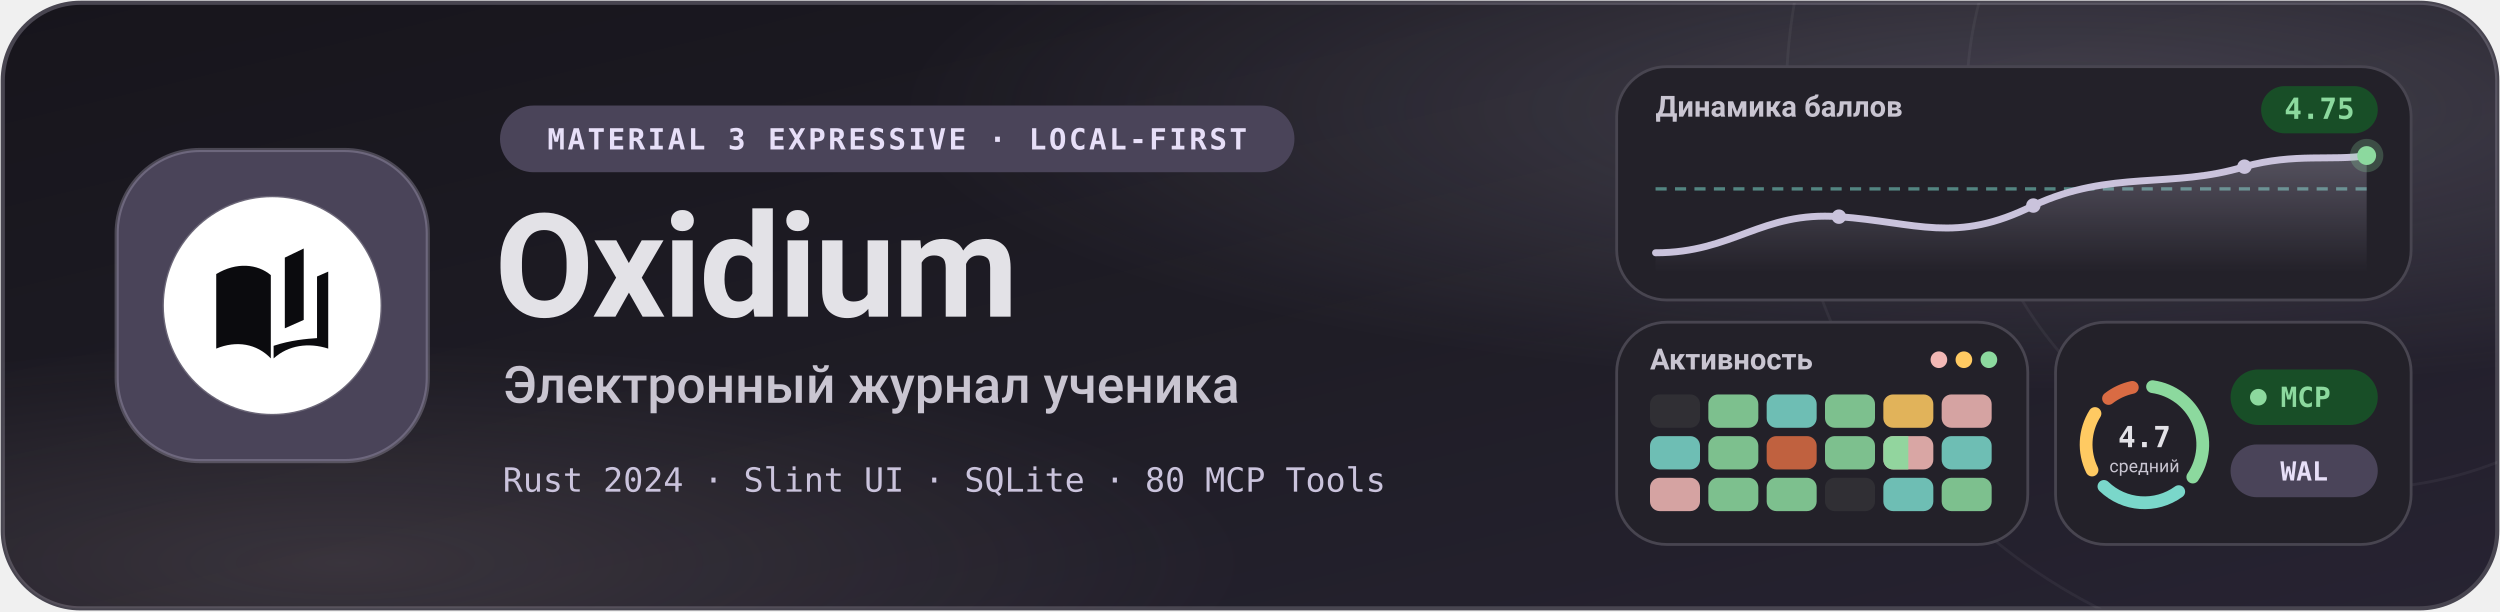
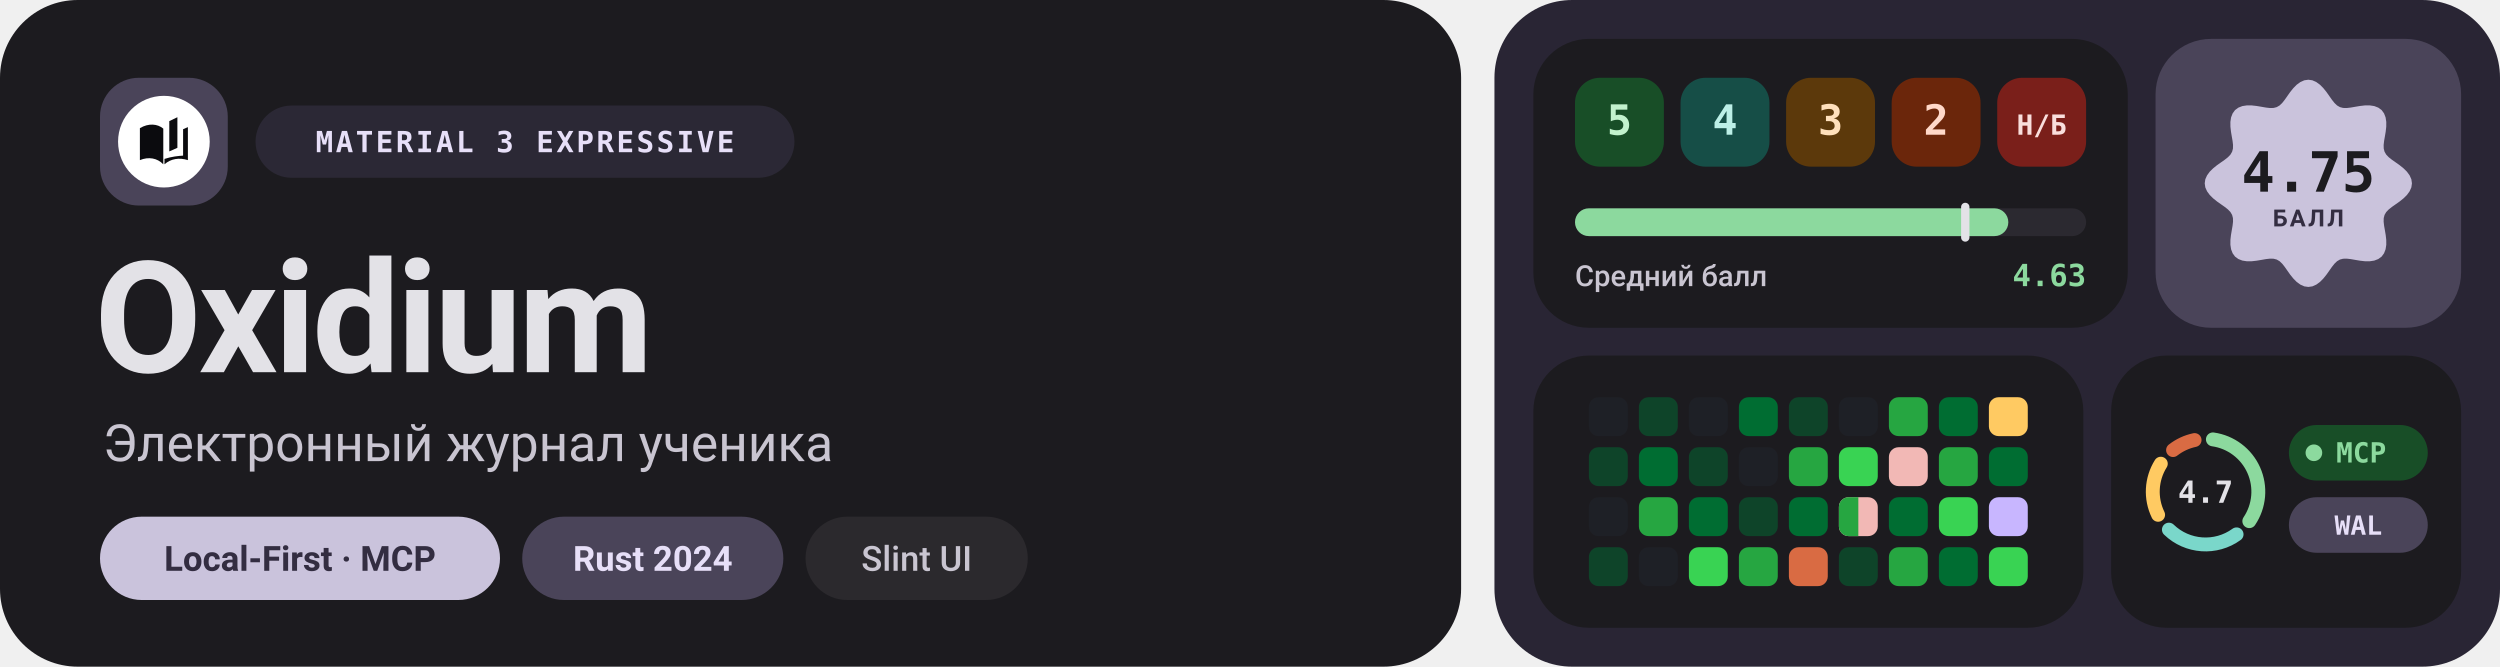
- <svg xmlns="http://www.w3.org/2000/svg" width="900" height="220" viewBox="0 0 900 220" role="img" aria-label="Oxidium — Электронный журнал ученика">
-   <defs>
-     <linearGradient id="cardGrad" x1="0%" y1="0%" x2="100%" y2="100%">
-       <stop offset="0%" stop-color="#17151C" />
-       <stop offset="55%" stop-color="#1F1D26" />
-       <stop offset="100%" stop-color="#272332" />
-     </linearGradient>
-     <radialGradient id="glowTopRight" cx="82%" cy="18%" r="46%">
-       <stop offset="0%" stop-color="#CAC3DC" stop-opacity="0.22" />
-       <stop offset="100%" stop-color="#CAC3DC" stop-opacity="0" />
-     </radialGradient>
-     <radialGradient id="glowBottomLeft" cx="14%" cy="92%" r="36%">
-       <stop offset="0%" stop-color="#DBC1C6" stop-opacity="0.14" />
-       <stop offset="100%" stop-color="#DBC1C6" stop-opacity="0" />
-     </radialGradient>
-     <linearGradient id="trendArea" x1="0" y1="0" x2="0" y2="1">
-       <stop offset="0%" stop-color="#CAC3DC" stop-opacity="0.3" />
-       <stop offset="100%" stop-color="#CAC3DC" stop-opacity="0.0" />
-     </linearGradient>
-     <clipPath id="bannerClip">
-       <rect x="1" y="1" width="898" height="218" rx="28" />
-     </clipPath>
-   </defs>
-   <rect x="1" y="1" width="898" height="218" rx="28" fill="url(#cardGrad)" stroke="#484550" stroke-width="1.5" />
-   <g clip-path="url(#bannerClip)">
-     <rect x="0" y="0" width="900" height="220" fill="url(#glowTopRight)" />
-     <rect x="0" y="0" width="900" height="220" fill="url(#glowBottomLeft)" />
-     <circle cx="848" cy="36" r="140" fill="none" stroke="rgba(255,255,255,0.05)" stroke-width="1" />
-     <circle cx="848" cy="36" r="205" fill="none" stroke="rgba(255,255,255,0.05)" stroke-width="1" />
-   </g>
-   <rect x="42" y="54" width="112" height="112" rx="30" fill="#4A4459" stroke="rgba(202,195,220,0.28)" stroke-width="1.5" />
-   <circle cx="98" cy="110" r="39" fill="#FFFFFF" stroke="rgba(255,255,255,0.18)" stroke-width="1" />
-   <g transform="translate(98, 110) scale(1.26) translate(-24, -23.5)">
+ <svg xmlns="http://www.w3.org/2000/svg" width="900" height="240" viewBox="0 0 900 240" role="img" aria-label="Oxidium — Электронный журнал ученика">
+   <rect x="0" y="0" width="526" height="240" rx="28" fill="#1C1B1F" />
+   <rect x="36" y="28" width="46" height="46" rx="14" fill="#4A4459" />
+   <circle cx="59" cy="51" r="16.5" fill="#FFFFFF" />
+   <g transform="translate(59, 51) scale(0.54) translate(-24, -23.5)">
    <path d="M 8.0 14.5 C 13.8 11.0 19.8 11.6 23.6 14.8 L 23.6 38.6 C 19.6 34.4 13.8 33.4 8.0 35.8 Z" fill="#0B0B0E" />
    <path d="M 24.4 38.6 L 24.4 35.0 C 29.2 33.4 33.8 33.0 36.8 32.8 L 36.8 15.2 L 40.0 13.8 L 40.0 35.8 C 34.4 34.0 28.6 34.8 24.4 38.6 Z" fill="#0B0B0E" />
    <path d="M 27.6 9.8 L 33.0 7.2 L 33.0 27.6 L 27.6 30.0 Z" fill="#0B0B0E" />
  </g>
-   <rect x="180" y="38" width="286" height="24" rx="12" fill="#4A4459" />
-   <text x="323" y="53.8" text-anchor="middle" font-family="'Roboto Mono', 'Cascadia Mono', 'JetBrains Mono', Consolas, monospace" font-size="10.5" font-weight="600" letter-spacing="0.9" fill="#E7DFF8">MATERIAL 3 EXPRESSIVE · LOCAL-FIRST</text>
-   <text x="178" y="114" font-family="'Roboto', 'Segoe UI', -apple-system, BlinkMacSystemFont, 'Helvetica Neue', Arial, sans-serif" font-size="52" font-weight="700" letter-spacing="-0.8" fill="#E3E2E7">Oxidium</text>
-   <text x="181" y="145" font-family="'Roboto', 'Segoe UI', -apple-system, BlinkMacSystemFont, 'Helvetica Neue', Arial, sans-serif" font-size="18.5" font-weight="500" fill="#C9C5D1">Электронный журнал ученика</text>
-   <text x="181" y="177" font-family="'Roboto Mono', 'Cascadia Mono', 'JetBrains Mono', Consolas, monospace" font-size="12" font-weight="500" fill="#CAC3DC">Rust 2024 · Slint UI · SQLite · 80 MCP Tools</text>
-   <rect x="582" y="24" width="286" height="84" rx="18" fill="#232129" stroke="#484550" stroke-width="1" />
-   <text x="596" y="42" font-family="'Roboto', 'Segoe UI', -apple-system, BlinkMacSystemFont, 'Helvetica Neue', Arial, sans-serif" font-size="10.5" font-weight="600" fill="#C9C5D1">Динамика баллов</text>
-   <rect x="814" y="31" width="42" height="17" rx="8.5" fill="#184E27" />
-   <text x="835" y="42.8" text-anchor="middle" font-family="'Roboto Mono', 'Cascadia Mono', 'JetBrains Mono', Consolas, monospace" font-size="10.5" font-weight="700" fill="#8CD99E">4.75</text>
-   <line x1="596" y1="68" x2="854" y2="68" stroke="#7AD7CA" stroke-opacity="0.55" stroke-width="1.2" stroke-dasharray="4 3" />
-   <path d="M 596 91 C 624 91, 634 76, 662 78 C 690 80, 704 88, 732 74 C 760 61, 782 68, 808 60 C 826 55, 840 58, 852 56 L 852 98 L 596 98 Z" fill="url(#trendArea)" />
-   <path d="M 596 91 C 624 91, 634 76, 662 78 C 690 80, 704 88, 732 74 C 760 61, 782 68, 808 60 C 826 55, 840 58, 852 56" fill="none" stroke="#CAC3DC" stroke-width="2.5" stroke-linecap="round" />
-   <circle cx="662" cy="78" r="2.6" fill="#CAC3DC" />
-   <circle cx="732" cy="74" r="2.6" fill="#CAC3DC" />
-   <circle cx="808" cy="60" r="2.6" fill="#CAC3DC" />
-   <circle cx="852" cy="56" r="6" fill="#8CD99E" fill-opacity="0.24" />
-   <circle cx="852" cy="56" r="3.4" fill="#8CD99E" />
-   <rect x="582" y="116" width="148" height="80" rx="18" fill="#232129" stroke="#484550" stroke-width="1" />
-   <text x="594" y="133" font-family="'Roboto', 'Segoe UI', -apple-system, BlinkMacSystemFont, 'Helvetica Neue', Arial, sans-serif" font-size="10.5" font-weight="600" fill="#C9C5D1">Активность</text>
-   <circle cx="716" cy="129.5" r="3" fill="#8CD99E" />
-   <circle cx="707" cy="129.5" r="3" fill="#FFCA62" />
-   <circle cx="698" cy="129.5" r="3" fill="#F2B8B5" />
-   <rect x="594" y="142" width="18" height="12" rx="3.5" fill="#353438" fill-opacity="0.75" />
-   <rect x="615" y="142" width="18" height="12" rx="3.5" fill="#8CD99E" fill-opacity="0.86" />
-   <rect x="636" y="142" width="18" height="12" rx="3.5" fill="#7AD7CA" fill-opacity="0.86" />
-   <rect x="657" y="142" width="18" height="12" rx="3.5" fill="#8CD99E" fill-opacity="0.86" />
-   <rect x="678" y="142" width="18" height="12" rx="3.5" fill="#FFCA62" fill-opacity="0.86" />
-   <rect x="699" y="142" width="18" height="12" rx="3.5" fill="#F2B8B5" fill-opacity="0.86" />
-   <rect x="594" y="157" width="18" height="12" rx="3.5" fill="#7AD7CA" fill-opacity="0.86" />
-   <rect x="615" y="157" width="18" height="12" rx="3.5" fill="#8CD99E" fill-opacity="0.86" />
-   <rect x="636" y="157" width="18" height="12" rx="3.5" fill="#D96B43" fill-opacity="0.86" />
-   <rect x="657" y="157" width="18" height="12" rx="3.5" fill="#8CD99E" fill-opacity="0.86" />
-   <rect x="678" y="157" width="18" height="12" rx="3.5" fill="#F2B8B5" fill-opacity="0.88" />
-   <path d="M 678 160.5 A 3.5 3.5 0 0 1 681.5 157 H 687.0 V 169 H 681.5 A 3.5 3.5 0 0 1 678 165.5 Z" fill="#8CD99E" fill-opacity="0.92" />
-   <rect x="699" y="157" width="18" height="12" rx="3.5" fill="#7AD7CA" fill-opacity="0.86" />
-   <rect x="594" y="172" width="18" height="12" rx="3.5" fill="#F2B8B5" fill-opacity="0.86" />
-   <rect x="615" y="172" width="18" height="12" rx="3.5" fill="#8CD99E" fill-opacity="0.86" />
-   <rect x="636" y="172" width="18" height="12" rx="3.5" fill="#8CD99E" fill-opacity="0.86" />
-   <rect x="657" y="172" width="18" height="12" rx="3.5" fill="#353438" fill-opacity="0.75" />
-   <rect x="678" y="172" width="18" height="12" rx="3.5" fill="#7AD7CA" fill-opacity="0.86" />
-   <rect x="699" y="172" width="18" height="12" rx="3.5" fill="#8CD99E" fill-opacity="0.86" />
-   <rect x="740" y="116" width="128" height="80" rx="18" fill="#232129" stroke="#484550" stroke-width="1" />
-   <path d="M 774.92 139.20 A 21.00 21.00 0 0 1 789.41 171.74" fill="none" stroke="#8CD99E" stroke-width="4.6" stroke-linecap="round" />
-   <path d="M 784.34 176.99 A 21.00 21.00 0 0 1 757.41 175.11" fill="none" stroke="#7AD7CA" stroke-width="4.6" stroke-linecap="round" />
-   <path d="M 753.13 169.21 A 21.00 21.00 0 0 1 754.19 148.87" fill="none" stroke="#FFCA62" stroke-width="4.6" stroke-linecap="round" />
-   <path d="M 759.07 143.45 A 21.00 21.00 0 0 1 767.63 139.46" fill="none" stroke="#D96B43" stroke-width="4.6" stroke-linecap="round" />
-   <text x="772" y="161" text-anchor="middle" font-family="'Roboto Mono', 'Cascadia Mono', 'JetBrains Mono', Consolas, monospace" font-size="10.5" font-weight="700" fill="#E3E2E7">4.7</text>
-   <text x="772" y="170" text-anchor="middle" font-family="'Roboto', 'Segoe UI', -apple-system, BlinkMacSystemFont, 'Helvetica Neue', Arial, sans-serif" font-size="6.4" fill="#C9C5D1">средний</text>
-   <rect x="803" y="133" width="53" height="20" rx="10" fill="#184E27" />
-   <circle cx="813" cy="143" r="3" fill="#8CD99E" />
-   <text x="821" y="146.5" font-family="'Roboto Mono', 'Cascadia Mono', 'JetBrains Mono', Consolas, monospace" font-size="10" font-weight="700" fill="#8CD99E">MCP</text>
-   <rect x="803" y="160" width="53" height="19" rx="9.5" fill="#4A4459" />
-   <text x="829.5" y="173" text-anchor="middle" font-family="'Roboto Mono', 'Cascadia Mono', 'JetBrains Mono', Consolas, monospace" font-size="9.5" font-weight="600" fill="#E7DFF8">WAL</text>
+   <rect x="92" y="38" width="194" height="26" rx="13" fill="#2B2835" />
+   <text x="189" y="54.8" text-anchor="middle" font-family="'Roboto Mono', 'Cascadia Mono', 'JetBrains Mono', Consolas, monospace" font-size="10.5" font-weight="600" letter-spacing="0.9" fill="#E7DFF8">MATERIAL 3 EXPRESSIVE</text>
+   <text x="34" y="134" font-family="'Roboto', 'Segoe UI', -apple-system, BlinkMacSystemFont, 'Helvetica Neue', Arial, sans-serif" font-size="56" font-weight="700" letter-spacing="-1.2" fill="#E3E2E7">Oxidium</text>
+   <text x="37" y="166" font-family="'Roboto', 'Segoe UI', -apple-system, BlinkMacSystemFont, 'Helvetica Neue', Arial, sans-serif" font-size="18.5" font-weight="400" fill="#C9C5D1">Электронный журнал ученика</text>
+   <rect x="36" y="186" width="144" height="30" rx="15" fill="#CAC3DC" />
+   <text x="108" y="205.5" text-anchor="middle" font-family="'Roboto', 'Segoe UI', -apple-system, BlinkMacSystemFont, 'Helvetica Neue', Arial, sans-serif" font-size="12.5" font-weight="600" fill="#332D41">Local-First · MCP</text>
+   <rect x="188" y="186" width="94" height="30" rx="15" fill="#4A4459" />
+   <text x="235" y="205.5" text-anchor="middle" font-family="'Roboto', 'Segoe UI', -apple-system, BlinkMacSystemFont, 'Helvetica Neue', Arial, sans-serif" font-size="12.5" font-weight="600" fill="#E7DFF8">Rust 2024</text>
+   <rect x="290" y="186" width="80" height="30" rx="15" fill="#2B292D" />
+   <text x="330" y="205.5" text-anchor="middle" font-family="'Roboto', 'Segoe UI', -apple-system, BlinkMacSystemFont, 'Helvetica Neue', Arial, sans-serif" font-size="12.5" font-weight="500" fill="#C9C5D1">Slint UI</text>
+   <rect x="538" y="0" width="362" height="240" rx="28" fill="#292534" />
+   <rect x="552" y="14" width="214" height="104" rx="20" fill="#1C1B1F" />
+   <rect x="567" y="28" width="32" height="32" rx="9" fill="#184E27" />
+   <text x="583" y="48.5" text-anchor="middle" font-family="'Roboto Mono', 'Cascadia Mono', 'JetBrains Mono', Consolas, monospace" font-size="15" font-weight="700" fill="#C2F2CD">5</text>
+   <rect x="605" y="28" width="32" height="32" rx="9" fill="#164E47" />
+   <text x="621" y="48.5" text-anchor="middle" font-family="'Roboto Mono', 'Cascadia Mono', 'JetBrains Mono', Consolas, monospace" font-size="15" font-weight="700" fill="#BCEFE7">4</text>
+   <rect x="643" y="28" width="32" height="32" rx="9" fill="#5C390B" />
+   <text x="659" y="48.5" text-anchor="middle" font-family="'Roboto Mono', 'Cascadia Mono', 'JetBrains Mono', Consolas, monospace" font-size="15" font-weight="700" fill="#FFE0BC">3</text>
+   <rect x="681" y="28" width="32" height="32" rx="9" fill="#6B260B" />
+   <text x="697" y="48.5" text-anchor="middle" font-family="'Roboto Mono', 'Cascadia Mono', 'JetBrains Mono', Consolas, monospace" font-size="15" font-weight="700" fill="#FFD8C9">2</text>
+   <rect x="719" y="28" width="32" height="32" rx="9" fill="#7A1F1A" />
+   <text x="735" y="48.5" text-anchor="middle" font-family="'Roboto Mono', 'Cascadia Mono', 'JetBrains Mono', Consolas, monospace" font-size="10" font-weight="700" fill="#F9DEDC">Н/Б</text>
+   <rect x="567" y="75" width="184" height="10" rx="5" fill="#2B2930" />
+   <rect x="567" y="75" width="156" height="10" rx="5" fill="#8CD99E" />
+   <rect x="706" y="73" width="3" height="14" rx="1.5" fill="#E3E2E7" />
+   <text x="567" y="103" font-family="'Roboto', 'Segoe UI', -apple-system, BlinkMacSystemFont, 'Helvetica Neue', Arial, sans-serif" font-size="10.5" font-weight="500" fill="#C9C5D1">Средний балл</text>
+   <text x="751" y="103" text-anchor="end" font-family="'Roboto Mono', 'Cascadia Mono', 'JetBrains Mono', Consolas, monospace" font-size="11" font-weight="700" fill="#8CD99E">4.63</text>
+   <rect x="776" y="14" width="110" height="104" rx="20" fill="#4A4459" />
+   <path d="M 868.30 66.00 L 868.09 67.46 L 867.46 68.87 L 866.49 70.20 L 865.25 71.42 L 863.86 72.54 L 862.43 73.55 L 861.09 74.49 L 859.94 75.40 L 859.04 76.34 L 858.44 77.37 L 858.14 78.51 L 858.11 79.81 L 858.28 81.28 L 858.56 82.89 L 858.85 84.61 L 859.05 86.38 L 859.06 88.12 L 858.81 89.75 L 858.25 91.19 L 857.38 92.38 L 856.19 93.25 L 854.75 93.81 L 853.12 94.06 L 851.38 94.05 L 849.61 93.85 L 847.89 93.56 L 846.28 93.28 L 844.81 93.11 L 843.51 93.14 L 842.37 93.44 L 841.34 94.04 L 840.40 94.94 L 839.49 96.09 L 838.55 97.43 L 837.54 98.86 L 836.42 100.25 L 835.20 101.49 L 833.87 102.46 L 832.46 103.09 L 831.00 103.30 L 829.54 103.09 L 828.13 102.46 L 826.80 101.49 L 825.58 100.25 L 824.46 98.86 L 823.45 97.43 L 822.51 96.09 L 821.60 94.94 L 820.66 94.04 L 819.63 93.44 L 818.49 93.14 L 817.19 93.11 L 815.72 93.28 L 814.11 93.56 L 812.39 93.85 L 810.62 94.05 L 808.88 94.06 L 807.25 93.81 L 805.81 93.25 L 804.62 92.38 L 803.75 91.19 L 803.19 89.75 L 802.94 88.12 L 802.95 86.38 L 803.15 84.61 L 803.44 82.89 L 803.72 81.28 L 803.89 79.81 L 803.86 78.51 L 803.56 77.37 L 802.96 76.34 L 802.06 75.40 L 800.91 74.49 L 799.57 73.55 L 798.14 72.54 L 796.75 71.42 L 795.51 70.20 L 794.54 68.87 L 793.91 67.46 L 793.70 66.00 L 793.91 64.54 L 794.54 63.13 L 795.51 61.80 L 796.75 60.58 L 798.14 59.46 L 799.57 58.45 L 800.91 57.51 L 802.06 56.60 L 802.96 55.66 L 803.56 54.63 L 803.86 53.49 L 803.89 52.19 L 803.72 50.72 L 803.44 49.11 L 803.15 47.39 L 802.95 45.62 L 802.94 43.88 L 803.19 42.25 L 803.75 40.81 L 804.62 39.62 L 805.81 38.75 L 807.25 38.19 L 808.88 37.94 L 810.62 37.95 L 812.39 38.15 L 814.11 38.44 L 815.72 38.72 L 817.19 38.89 L 818.49 38.86 L 819.63 38.56 L 820.66 37.96 L 821.60 37.06 L 822.51 35.91 L 823.45 34.57 L 824.46 33.14 L 825.58 31.75 L 826.80 30.51 L 828.13 29.54 L 829.54 28.91 L 831.00 28.70 L 832.46 28.91 L 833.87 29.54 L 835.20 30.51 L 836.42 31.75 L 837.54 33.14 L 838.55 34.57 L 839.49 35.91 L 840.40 37.06 L 841.34 37.96 L 842.37 38.56 L 843.51 38.86 L 844.81 38.89 L 846.28 38.72 L 847.89 38.44 L 849.61 38.15 L 851.38 37.95 L 853.12 37.94 L 854.75 38.19 L 856.19 38.75 L 857.38 39.62 L 858.25 40.81 L 858.81 42.25 L 859.06 43.88 L 859.05 45.62 L 858.85 47.39 L 858.56 49.11 L 858.28 50.72 L 858.11 52.19 L 858.14 53.49 L 858.44 54.63 L 859.04 55.66 L 859.94 56.60 L 861.09 57.51 L 862.43 58.45 L 863.86 59.46 L 865.25 60.58 L 866.49 61.80 L 867.46 63.13 L 868.09 64.54 Z" fill="#CAC3DC" />
+   <text x="831" y="69" text-anchor="middle" font-family="'Roboto Mono', 'Cascadia Mono', 'JetBrains Mono', Consolas, monospace" font-size="20" font-weight="700" fill="#1C1B1F">4.75</text>
+   <text x="831" y="81.5" text-anchor="middle" font-family="'Roboto', 'Segoe UI', -apple-system, BlinkMacSystemFont, 'Helvetica Neue', Arial, sans-serif" font-size="8.5" font-weight="700" letter-spacing="0.8" fill="#332D41">БАЛЛ</text>
+   <rect x="552" y="128" width="198" height="98" rx="20" fill="#1C1B1F" />
+   <rect x="572" y="143" width="14" height="14" rx="3.5" fill="#1E2026" />
+   <rect x="590" y="143" width="14" height="14" rx="3.5" fill="#0E4429" />
+   <rect x="608" y="143" width="14" height="14" rx="3.5" fill="#1E2026" />
+   <rect x="626" y="143" width="14" height="14" rx="3.5" fill="#006D32" />
+   <rect x="644" y="143" width="14" height="14" rx="3.5" fill="#0E4429" />
+   <rect x="662" y="143" width="14" height="14" rx="3.5" fill="#1E2026" />
+   <rect x="680" y="143" width="14" height="14" rx="3.5" fill="#26A641" />
+   <rect x="698" y="143" width="14" height="14" rx="3.5" fill="#006D32" />
+   <rect x="716" y="143" width="14" height="14" rx="3.5" fill="#FFCA62" />
+   <rect x="572" y="161" width="14" height="14" rx="3.5" fill="#0E4429" />
+   <rect x="590" y="161" width="14" height="14" rx="3.5" fill="#006D32" />
+   <rect x="608" y="161" width="14" height="14" rx="3.5" fill="#0E4429" />
+   <rect x="626" y="161" width="14" height="14" rx="3.5" fill="#1E2026" />
+   <rect x="644" y="161" width="14" height="14" rx="3.5" fill="#26A641" />
+   <rect x="662" y="161" width="14" height="14" rx="3.5" fill="#39D353" />
+   <rect x="680" y="161" width="14" height="14" rx="3.5" fill="#F2B8B5" />
+   <rect x="698" y="161" width="14" height="14" rx="3.5" fill="#26A641" />
+   <rect x="716" y="161" width="14" height="14" rx="3.5" fill="#006D32" />
+   <rect x="572" y="179" width="14" height="14" rx="3.5" fill="#1E2026" />
+   <rect x="590" y="179" width="14" height="14" rx="3.5" fill="#26A641" />
+   <rect x="608" y="179" width="14" height="14" rx="3.5" fill="#006D32" />
+   <rect x="626" y="179" width="14" height="14" rx="3.5" fill="#0E4429" />
+   <rect x="644" y="179" width="14" height="14" rx="3.5" fill="#006D32" />
+   <rect x="662" y="179" width="14" height="14" rx="3.5" fill="#F2B8B5" />
+   <path d="M 662 182.5 A 3.5 3.5 0 0 1 665.5 179 H 669.0 V 193 H 665.5 A 3.5 3.5 0 0 1 662 189.5 Z" fill="#26A641" />
+   <rect x="680" y="179" width="14" height="14" rx="3.5" fill="#006D32" />
+   <rect x="698" y="179" width="14" height="14" rx="3.5" fill="#39D353" />
+   <rect x="716" y="179" width="14" height="14" rx="3.5" fill="#C8B6FF" />
+   <rect x="572" y="197" width="14" height="14" rx="3.5" fill="#0E4429" />
+   <rect x="590" y="197" width="14" height="14" rx="3.5" fill="#1E2026" />
+   <rect x="608" y="197" width="14" height="14" rx="3.5" fill="#39D353" />
+   <rect x="626" y="197" width="14" height="14" rx="3.5" fill="#26A641" />
+   <rect x="644" y="197" width="14" height="14" rx="3.5" fill="#D96B43" />
+   <rect x="662" y="197" width="14" height="14" rx="3.5" fill="#0E4429" />
+   <rect x="680" y="197" width="14" height="14" rx="3.5" fill="#26A641" />
+   <rect x="698" y="197" width="14" height="14" rx="3.5" fill="#006D32" />
+   <rect x="716" y="197" width="14" height="14" rx="3.5" fill="#39D353" />
+   <rect x="760" y="128" width="126" height="98" rx="20" fill="#1C1B1F" />
+   <path d="M 796.64 158.18 A 19.00 19.00 0 0 1 809.75 187.62" fill="none" stroke="#8CD99E" stroke-width="5" stroke-linecap="round" />
+   <path d="M 805.17 192.37 A 19.00 19.00 0 0 1 780.80 190.67" fill="none" stroke="#7AD7CA" stroke-width="5" stroke-linecap="round" />
+   <path d="M 776.92 185.33 A 19.00 19.00 0 0 1 777.89 166.93" fill="none" stroke="#FFCA62" stroke-width="5" stroke-linecap="round" />
+   <path d="M 782.30 162.03 A 19.00 19.00 0 0 1 790.05 158.42" fill="none" stroke="#D96B43" stroke-width="5" stroke-linecap="round" />
+   <text x="794" y="181" text-anchor="middle" font-family="'Roboto Mono', 'Cascadia Mono', 'JetBrains Mono', Consolas, monospace" font-size="11" font-weight="700" fill="#E3E2E7">4.7</text>
+   <rect x="824" y="153" width="50" height="20" rx="10" fill="#184E27" />
+   <circle cx="833" cy="163" r="3" fill="#8CD99E" />
+   <text x="841" y="166.5" font-family="'Roboto Mono', 'Cascadia Mono', 'JetBrains Mono', Consolas, monospace" font-size="10" font-weight="700" fill="#8CD99E">MCP</text>
+   <rect x="824" y="179" width="50" height="20" rx="10" fill="#4A4459" />
+   <text x="849" y="192.5" text-anchor="middle" font-family="'Roboto Mono', 'Cascadia Mono', 'JetBrains Mono', Consolas, monospace" font-size="9.5" font-weight="600" fill="#E7DFF8">WAL</text>
</svg>
